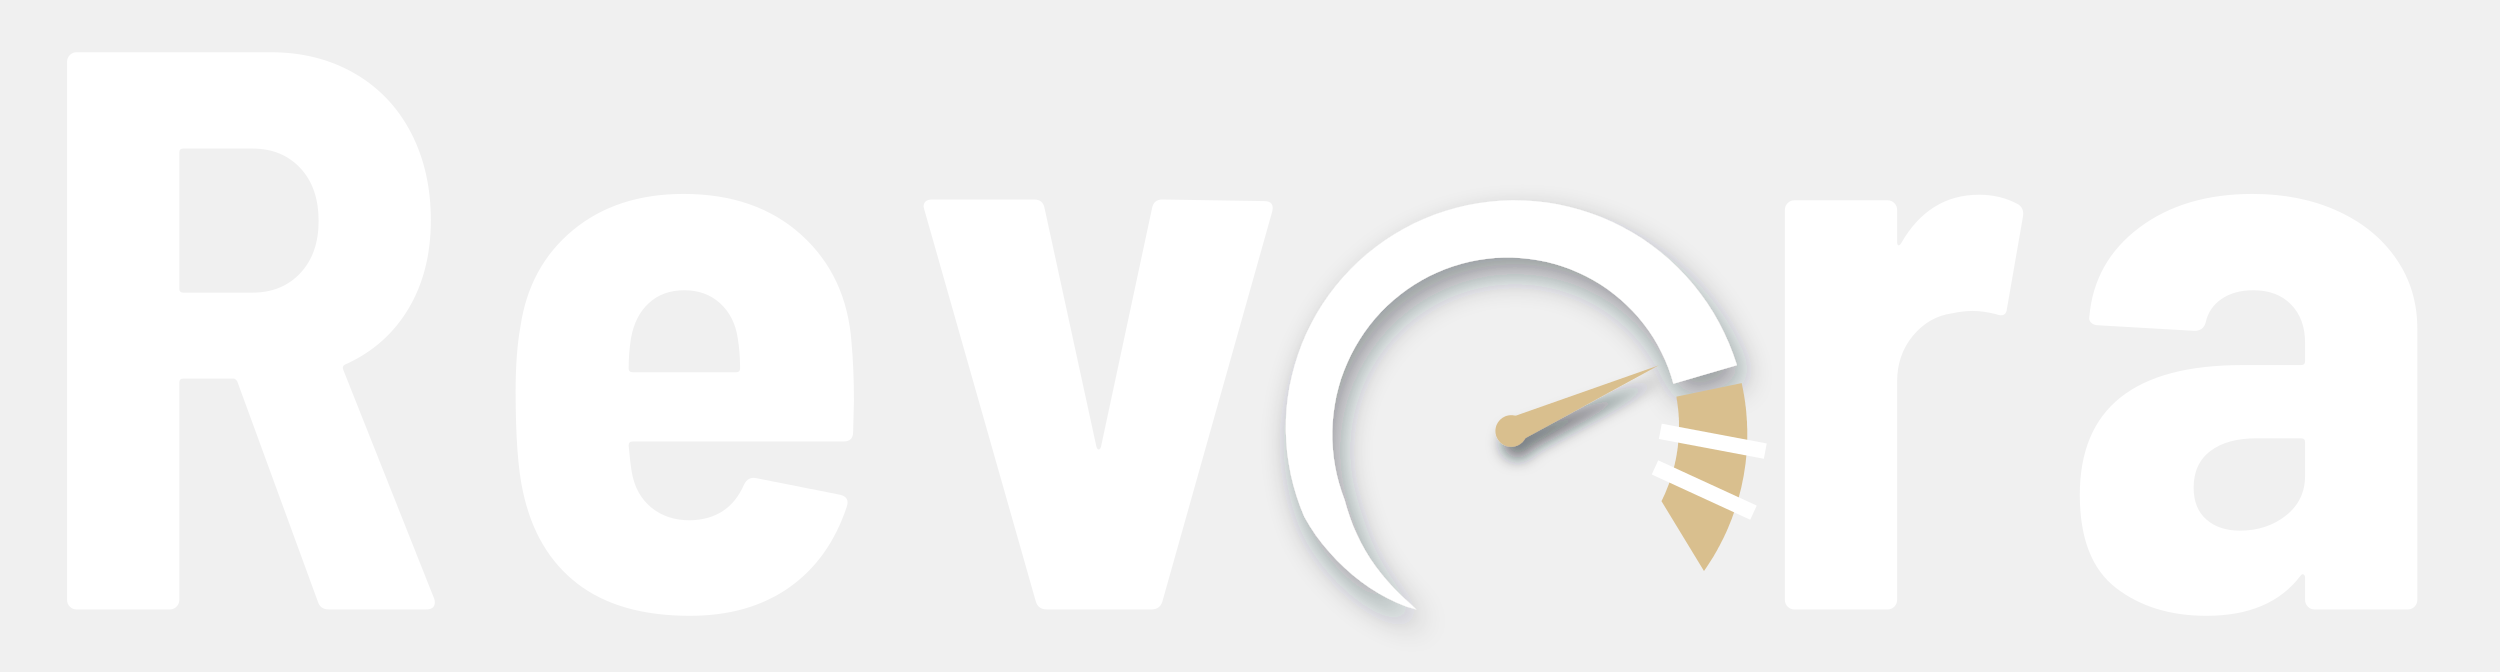
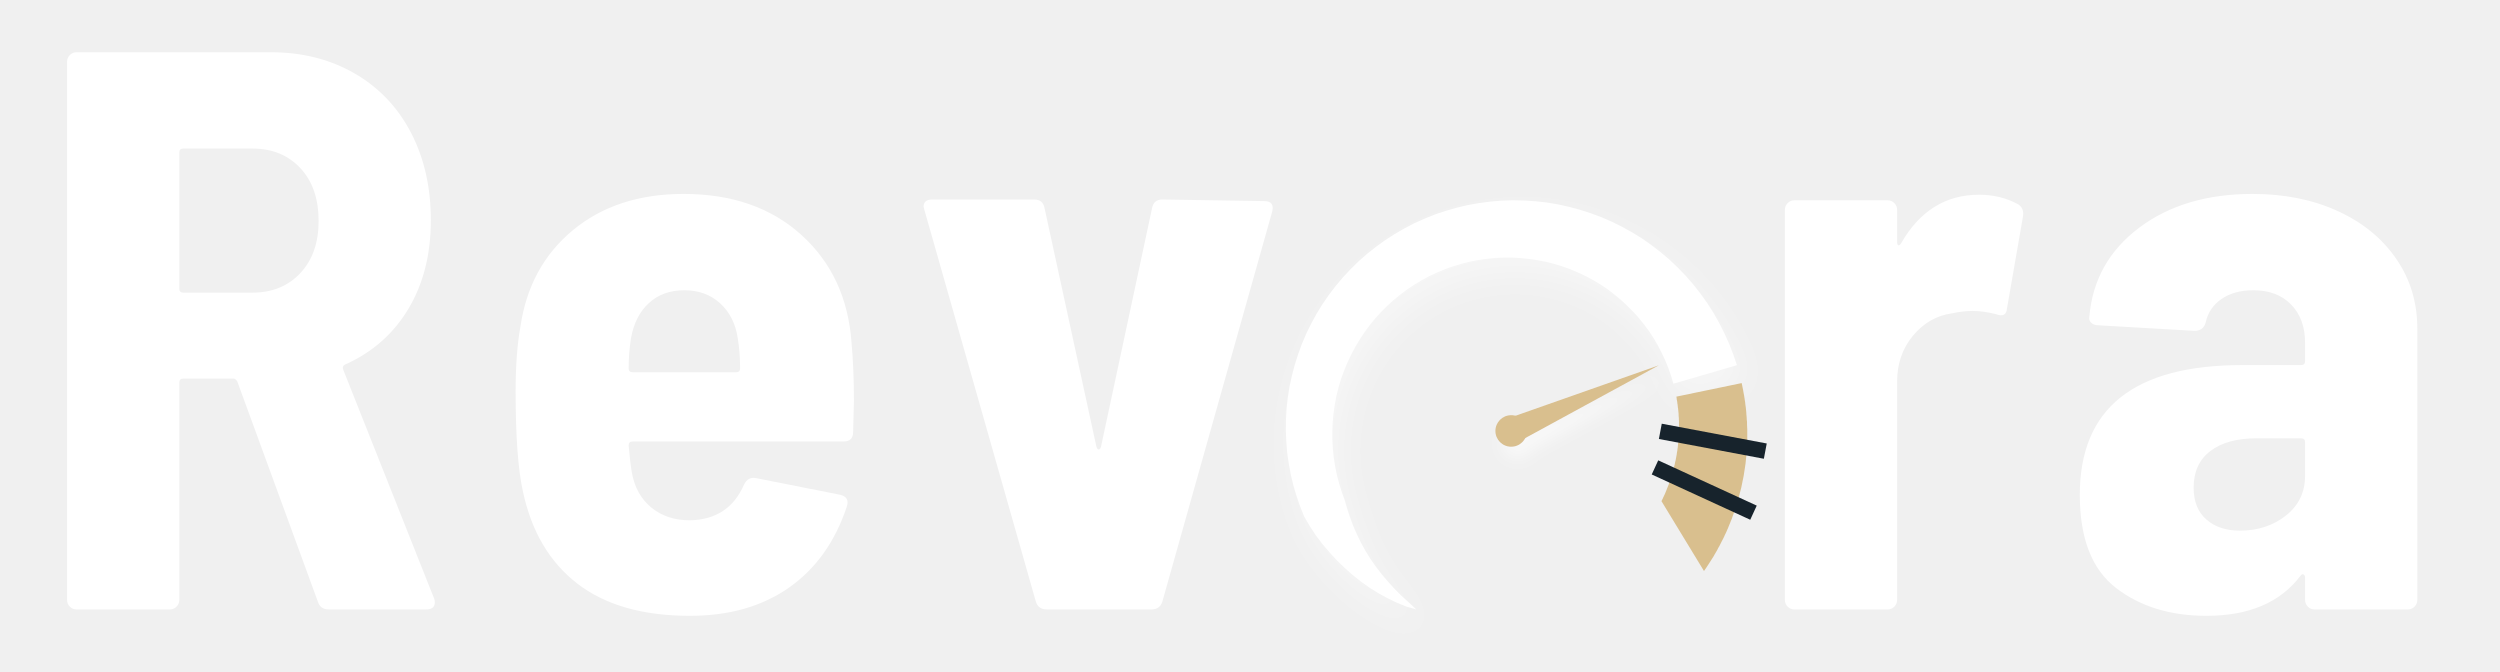
<svg xmlns="http://www.w3.org/2000/svg" role="img" aria-label="Revora" viewBox="2 17 201 54" width="603" height="162">
  <path d="M27.552 65.36 21.088 47.696Q20.96 47.44 20.768 47.44H16.736Q16.416 47.44 16.416 47.76V65.232Q16.416 65.552 16.192 65.776Q15.968 66.0 15.648 66.0H8.16Q7.84 66.0 7.616 65.776Q7.392 65.552 7.392 65.232V21.968Q7.392 21.648 7.616 21.424Q7.84 21.2 8.16 21.2H23.776Q27.552 21.2 30.496 22.896Q33.44 24.592 35.04 27.664Q36.64 30.736 36.64 34.704Q36.64 38.8 34.848 41.808Q33.056 44.816 29.792 46.288Q29.472 46.416 29.6 46.736L36.896 65.104Q36.96 65.232 36.96 65.424Q36.96 66.0 36.256 66.0H28.448Q27.744 66.0 27.552 65.36ZM16.416 29.264V40.208Q16.416 40.528 16.736 40.528H22.304Q24.672 40.528 26.144 38.96Q27.616 37.392 27.616 34.768Q27.616 32.08 26.144 30.512Q24.672 28.944 22.304 28.944H16.736Q16.416 28.944 16.416 29.264ZM70.656 49.232 70.592 51.728Q70.592 52.496 69.824 52.496H52.864Q52.544 52.496 52.544 52.816Q52.672 54.288 52.8 54.992Q53.12 56.784 54.368 57.808Q55.616 58.832 57.472 58.832Q60.608 58.768 61.824 55.952Q62.144 55.312 62.784 55.44L69.568 56.784Q70.336 56.976 70.08 57.744Q68.672 61.968 65.44 64.24Q62.208 66.512 57.472 66.512Q51.776 66.512 48.416 63.92Q45.056 61.328 44.032 56.464Q43.456 53.84 43.456 48.464Q43.456 45.392 43.84 43.28Q44.544 38.416 48.064 35.504Q51.584 32.592 56.96 32.592Q62.784 32.592 66.432 35.888Q70.08 39.184 70.464 44.56Q70.656 46.672 70.656 49.232ZM52.736 44.176Q52.544 45.328 52.544 46.608Q52.544 46.928 52.864 46.928H61.184Q61.504 46.928 61.504 46.608Q61.504 45.328 61.312 44.176Q61.056 42.448 59.904 41.392Q58.752 40.336 57.024 40.336Q55.296 40.336 54.176 41.36Q53.056 42.384 52.736 44.176ZM85.28 65.36 76.32 33.872 76.256 33.616Q76.256 33.04 76.96 33.04H85.152Q85.856 33.04 85.984 33.744L90.144 52.88Q90.208 53.136 90.336 53.136Q90.464 53.136 90.528 52.88L94.624 33.744Q94.752 33.04 95.456 33.04L103.648 33.168Q104.48 33.168 104.288 34.0L95.456 65.36Q95.264 66.0 94.56 66.0H86.176Q85.472 66.0 85.28 65.36Z" fill="#FFFFFF" />
  <defs>
    <filter id="ringShadow" x="-25%" y="-25%" width="150%" height="150%">
-       <feDropShadow dx="0.6" dy="1.3" stdDeviation="1.2" flood-color="#17232C" flood-opacity="0.42" />
+       <feDropShadow dx="0.6" dy="1.3" stdDeviation="1.2" flood-color="#FFFFFF" flood-opacity="0.42" />
    </filter>
  </defs>
  <filter id="needleShadow" x="-60%" y="-60%" width="220%" height="220%">
-     <feDropShadow dx="0.5" dy="1" stdDeviation="0.6" flood-color="#17232C" flood-opacity="0.55" />
+     <feDropShadow dx="0.5" dy="1" stdDeviation="0.6" flood-color="#FFFFFF" flood-opacity="0.55" />
  </filter>
  <g filter="url(#ringShadow)">
    <path d="M115.87 66.00 L115.07 65.77 L114.31 65.46 L113.56 65.10 L112.83 64.70 L112.11 64.25 L111.42 63.76 L110.75 63.23 L110.11 62.66 L109.49 62.06 L108.90 61.42 L108.33 60.75 L107.80 60.05 L107.31 59.31 L106.86 58.54 L106.53 57.72 L106.24 56.88 L105.99 56.03 L105.78 55.16 L105.62 54.29 L105.49 53.41 L105.42 52.52 L105.38 51.63 L105.39 50.74 L105.44 49.84 L105.54 48.96 L105.68 48.07 L105.87 47.20 L106.10 46.33 L106.37 45.48 L106.68 44.63 L107.03 43.81 L107.43 43.00 L107.86 42.21 L108.33 41.45 L108.84 40.71 L109.39 39.99 L109.97 39.30 L110.59 38.64 L111.23 38.01 L111.91 37.41 L112.62 36.85 L113.35 36.32 L114.11 35.83 L114.90 35.37 L115.70 34.95 L116.53 34.58 L117.37 34.24 L118.24 33.95 L119.11 33.70 L120.00 33.49 L120.89 33.33 L121.80 33.21 L122.71 33.13 L123.62 33.10 L124.53 33.12 L125.45 33.18 L126.36 33.28 L127.26 33.43 L128.15 33.63 L129.04 33.87 L129.91 34.15 L130.77 34.47 L131.62 34.84 L132.44 35.25 L133.25 35.70 L134.03 36.18 L134.78 36.71 L135.51 37.27 L136.22 37.87 L136.89 38.51 L137.53 39.17 L138.14 39.87 L138.71 40.60 L139.25 41.35 L139.75 42.13 L140.21 42.94 L140.63 43.77 L141.01 44.61 L141.35 45.48 L141.65 46.36 L136.54 47.85 L136.35 47.21 L136.13 46.58 L135.88 45.96 L135.59 45.35 L135.28 44.75 L134.94 44.17 L134.57 43.61 L134.17 43.07 L133.74 42.54 L133.29 42.04 L132.81 41.56 L132.31 41.10 L131.79 40.67 L131.25 40.26 L130.69 39.88 L130.10 39.53 L129.51 39.21 L128.89 38.92 L128.26 38.65 L127.62 38.42 L126.97 38.22 L126.30 38.05 L125.63 37.92 L124.96 37.82 L124.27 37.75 L123.59 37.71 L122.90 37.71 L122.21 37.74 L121.53 37.81 L120.85 37.91 L120.17 38.04 L119.50 38.21 L118.84 38.41 L118.19 38.64 L117.55 38.91 L116.92 39.20 L116.31 39.53 L115.71 39.89 L115.14 40.27 L114.58 40.69 L114.04 41.13 L113.52 41.60 L113.03 42.09 L112.56 42.61 L112.12 43.15 L111.70 43.72 L111.32 44.30 L110.96 44.90 L110.63 45.52 L110.33 46.16 L110.06 46.81 L109.82 47.47 L109.62 48.15 L109.45 48.83 L109.32 49.52 L109.22 50.22 L109.15 50.93 L109.12 51.63 L109.12 52.34 L109.16 53.05 L109.23 53.76 L109.34 54.46 L109.48 55.16 L109.66 55.85 L109.87 56.53 L110.11 57.20 L110.31 57.89 L110.54 58.59 L110.79 59.27 L111.09 59.95 L111.42 60.63 L111.78 61.28 L112.18 61.93 L112.62 62.56 L113.09 63.17 L113.59 63.76 L114.12 64.34 L114.68 64.90 L115.27 65.44 L115.87 66.00Z" fill="#FFFFFF" />
  </g>
  <path d="M142.03 47.80 L142.07 47.99 L142.11 48.19 L142.15 48.38 L142.18 48.57 L142.22 48.77 L142.25 48.96 L142.28 49.16 L142.31 49.35 L142.33 49.55 L142.36 49.74 L142.38 49.94 L142.40 50.14 L142.41 50.33 L142.43 50.53 L142.44 50.73 L142.46 50.93 L142.46 51.12 L142.47 51.32 L142.48 51.52 L142.48 51.72 L142.48 51.91 L142.48 52.11 L142.48 52.31 L142.47 52.51 L142.47 52.71 L142.46 52.90 L142.45 53.10 L142.43 53.30 L142.42 53.50 L142.40 53.69 L142.38 53.89 L142.36 54.09 L142.34 54.28 L142.31 54.48 L142.28 54.68 L142.25 54.87 L142.22 55.07 L142.19 55.26 L142.15 55.46 L142.11 55.65 L142.07 55.85 L142.03 56.04 L141.99 56.24 L141.94 56.43 L141.89 56.62 L141.84 56.81 L141.79 57.01 L141.74 57.20 L141.68 57.39 L141.62 57.58 L141.56 57.77 L141.50 57.96 L141.44 58.14 L141.37 58.33 L141.30 58.52 L141.24 58.70 L141.16 58.89 L141.09 59.07 L141.01 59.26 L140.94 59.44 L140.86 59.62 L140.78 59.81 L140.69 59.99 L140.61 60.17 L140.52 60.35 L140.43 60.52 L140.34 60.70 L140.25 60.88 L140.15 61.05 L140.06 61.23 L139.96 61.40 L139.86 61.57 L139.76 61.75 L139.65 61.92 L139.55 62.08 L139.44 62.25 L139.33 62.42 L139.22 62.59 L139.11 62.75 L139.00 62.91 L135.58 57.29 L135.63 57.19 L135.68 57.10 L135.72 57.00 L135.77 56.90 L135.81 56.81 L135.86 56.71 L135.90 56.61 L135.94 56.51 L135.98 56.41 L136.02 56.31 L136.06 56.21 L136.10 56.11 L136.14 56.01 L136.18 55.91 L136.21 55.81 L136.25 55.71 L136.28 55.61 L136.32 55.51 L136.35 55.41 L136.38 55.30 L136.41 55.20 L136.44 55.10 L136.47 54.99 L136.50 54.89 L136.53 54.79 L136.56 54.68 L136.59 54.58 L136.61 54.47 L136.64 54.37 L136.66 54.27 L136.68 54.16 L136.71 54.05 L136.73 53.95 L136.75 53.84 L136.77 53.74 L136.79 53.63 L136.81 53.53 L136.82 53.42 L136.84 53.31 L136.86 53.21 L136.87 53.10 L136.89 52.99 L136.90 52.88 L136.91 52.78 L136.92 52.67 L136.93 52.56 L136.94 52.46 L136.95 52.35 L136.96 52.24 L136.97 52.13 L136.97 52.02 L136.98 51.92 L136.98 51.81 L136.99 51.70 L136.99 51.59 L136.99 51.48 L136.99 51.37 L136.99 51.27 L136.99 51.16 L136.99 51.05 L136.99 50.94 L136.99 50.83 L136.98 50.73 L136.98 50.62 L136.97 50.51 L136.96 50.40 L136.96 50.29 L136.95 50.18 L136.94 50.08 L136.93 49.97 L136.92 49.86 L136.90 49.75 L136.89 49.64 L136.88 49.54 L136.86 49.43 L136.85 49.32 L136.83 49.21 L136.81 49.11 L136.80 49.00 L136.78 48.89Z" fill="#D9BF8E" />
-   <line x1="143.93" y1="53.27" x2="135.49" y2="51.68" stroke="#FFFFFF" stroke-width="1.25" />
-   <line x1="142.98" y1="58.22" x2="135.06" y2="54.58" stroke="#FFFFFF" stroke-width="1.25" />
+   <line x1="143.93" y1="53.27" x2="135.49" y2="51.68" stroke="#17232C" stroke-width="1.25" />
+   <line x1="142.98" y1="58.22" x2="135.06" y2="54.58" stroke="#17232C" stroke-width="1.25" />
  <g filter="url(#needleShadow)">
    <path d="M123.07 50.70 L135.37 46.37 L123.92 52.61 Z" fill="#D9BF8E" />
    <circle cx="123.50" cy="51.65" r="1.27" fill="#D9BF8E" />
  </g>
  <path d="M164.256 33.424Q164.768 33.744 164.64 34.448L163.36 41.808Q163.296 42.576 162.464 42.256Q161.44 42.0 160.608 42.0Q159.84 42.0 158.944 42.192Q157.088 42.448 155.808 43.984Q154.528 45.52 154.528 47.696V65.232Q154.528 65.552 154.304 65.776Q154.08 66.0 153.76 66.0H146.272Q145.952 66.0 145.728 65.776Q145.504 65.552 145.504 65.232V33.872Q145.504 33.552 145.728 33.328Q145.952 33.104 146.272 33.104H153.76Q154.08 33.104 154.304 33.328Q154.528 33.552 154.528 33.872V36.432Q154.528 36.688 154.624 36.72Q154.72 36.752 154.848 36.56Q157.088 32.656 161.12 32.656Q162.848 32.656 164.256 33.424ZM196.352 43.408V65.232Q196.352 65.552 196.128 65.776Q195.904 66.0 195.584 66.0H188.096Q187.776 66.0 187.552 65.776Q187.328 65.552 187.328 65.232V63.44Q187.328 63.248 187.2 63.184Q187.072 63.12 186.944 63.312Q184.512 66.512 179.392 66.512Q175.04 66.512 172.128 64.272Q169.216 62.032 169.216 56.784Q169.216 46.352 182.272 46.352H187.008Q187.328 46.352 187.328 46.032V44.56Q187.328 42.64 186.208 41.488Q185.088 40.336 183.168 40.336Q181.632 40.336 180.608 41.04Q179.584 41.744 179.328 42.96Q179.136 43.6 178.432 43.6L170.688 43.152Q170.368 43.152 170.144 42.96Q169.92 42.768 169.984 42.448Q170.368 38.032 173.984 35.312Q177.6 32.592 183.104 32.592Q186.944 32.592 189.952 33.968Q192.96 35.344 194.656 37.808Q196.352 40.272 196.352 43.408ZM187.328 55.248V52.56Q187.328 52.24 187.008 52.24H183.424Q181.056 52.24 179.712 53.264Q178.368 54.288 178.368 56.208Q178.368 57.872 179.392 58.768Q180.416 59.664 182.08 59.664Q184.256 59.664 185.792 58.448Q187.328 57.232 187.328 55.248Z" fill="#FFFFFF" />
</svg>
